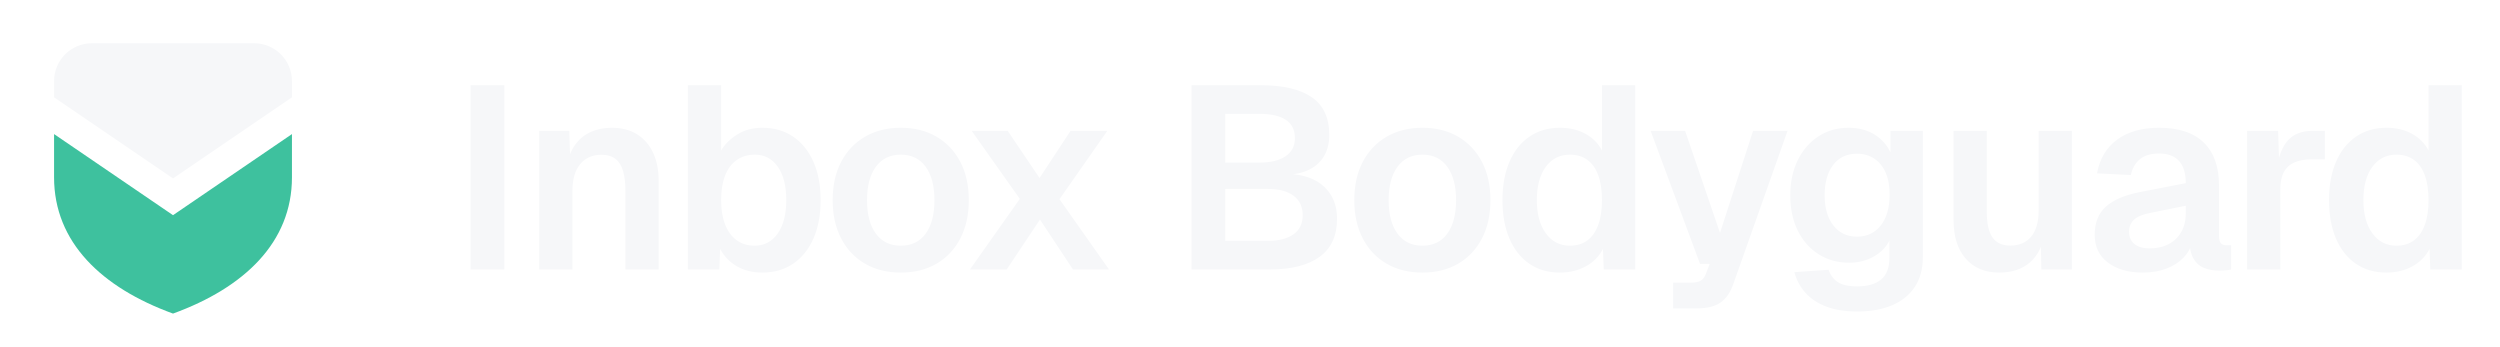
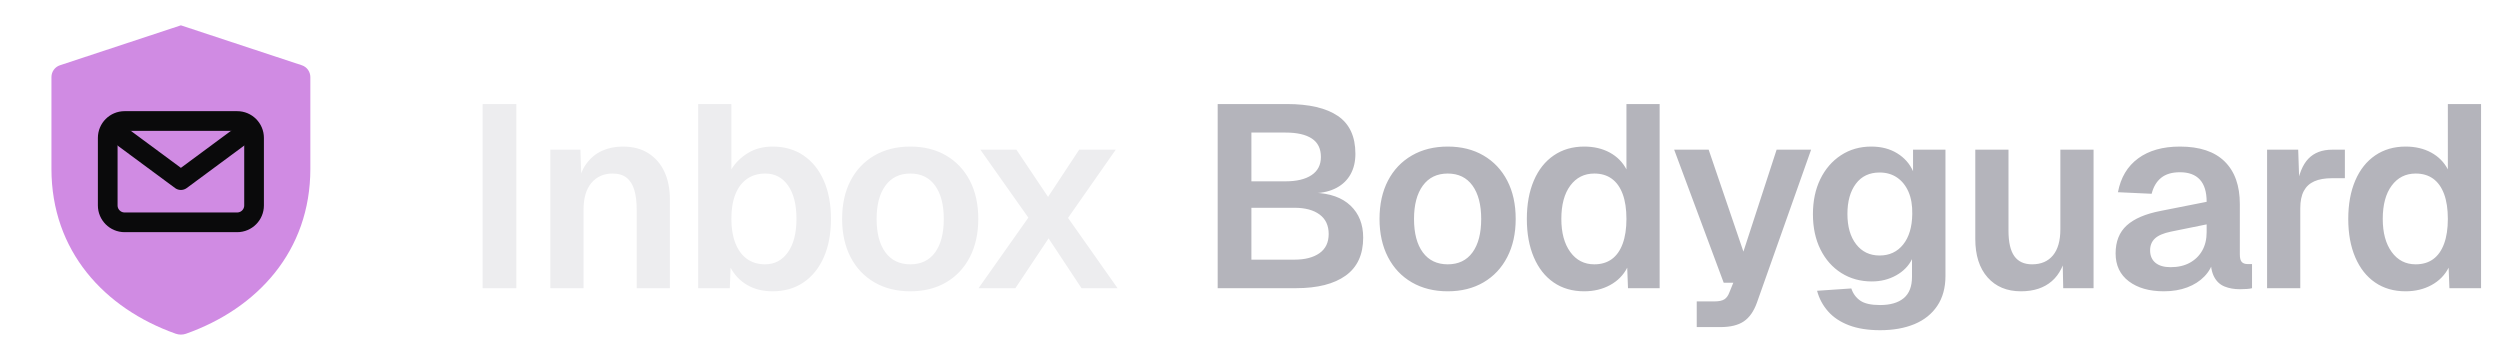
- <svg xmlns="http://www.w3.org/2000/svg" width="289" height="40" viewBox="0 0 289 40" role="img" aria-label="Inbox Bodyguard">
-   <g transform="translate(0 0) scale(1.25)">
-     <path d="M5 9L16 16.5L27 9V7.5C27 5.567 25.433 4 23.5 4H8.5C6.567 4 5 5.567 5 7.5Z" fill="#F6F7F9" />
-     <path d="M5 12.4L16 19.9L27 12.4V16.4C27 22.4 22.6 26.6 16 29C9.4 26.6 5 22.4 5 16.4Z" fill="#3EC19E" />
+ <svg xmlns="http://www.w3.org/2000/svg" viewBox="0 0 346.78 50.00" width="347" height="50" role="img" aria-label="Inbox Bodyguard">
+   <g transform="scale(0.7812)">
+     <path d="M32 4.5L53.5 11.6C54.4 11.9 55 12.75 55 13.7V30C55 44.6 45.6 54.8 32.9 59.3C32.3 59.5 31.7 59.5 31.1 59.3C18.4 54.8 9 44.6 9 30V13.7C9 12.75 9.6 11.9 10.5 11.6Z" fill="#D08BE3" />
+     <rect x="19" y="21.5" width="26" height="18" rx="3" fill="none" stroke="#0A0A0B" stroke-width="3.5" />
+     <path d="M20.5 23.5L32 32L43.5 23.5" fill="none" stroke="#0A0A0B" stroke-width="3.5" stroke-linecap="round" stroke-linejoin="round" />
  </g>
-   <path transform="translate(52 31.15)" d="M2.4 0.0V-21.3H6.3V0.0Z M10.332 0.0V-16.02H13.806L13.956 -11.526L13.488 -11.712Q13.74 -13.386 14.484 -14.409Q15.228 -15.432 16.317 -15.906Q17.406 -16.38 18.696 -16.38Q20.466 -16.38 21.675 -15.606Q22.884 -14.832 23.511 -13.467Q24.138 -12.102 24.138 -10.302V0.0H20.298V-9.066Q20.298 -10.416 20.037 -11.349Q19.776 -12.282 19.164 -12.771Q18.552 -13.26 17.52 -13.26Q15.978 -13.26 15.075 -12.183Q14.172 -11.106 14.172 -9.066V0.0Z M36.12 0.36Q34.446 0.36 33.192 -0.363Q31.938 -1.086 31.248 -2.376L31.158 0.0H27.522V-21.3H31.362V-13.752Q31.998 -14.838 33.234 -15.609Q34.47 -16.38 36.12 -16.38Q38.184 -16.38 39.696 -15.348Q41.208 -14.316 42.036 -12.438Q42.864 -10.56 42.864 -8.01Q42.864 -5.46 42.036 -3.582Q41.208 -1.704 39.696 -0.672Q38.184 0.36 36.12 0.36ZM35.238 -2.748Q36.9 -2.748 37.896 -4.146Q38.892 -5.544 38.892 -8.01Q38.892 -10.494 37.908 -11.883Q36.924 -13.272 35.274 -13.272Q34.044 -13.272 33.162 -12.651Q32.28 -12.03 31.821 -10.854Q31.362 -9.678 31.362 -8.01Q31.362 -6.39 31.821 -5.205Q32.28 -4.02 33.153 -3.384Q34.026 -2.748 35.238 -2.748Z M52.134 0.36Q49.764 0.36 47.988 -0.672Q46.212 -1.704 45.234 -3.591Q44.256 -5.478 44.256 -8.01Q44.256 -10.56 45.234 -12.432Q46.212 -14.304 47.988 -15.342Q49.764 -16.38 52.134 -16.38Q54.504 -16.38 56.271 -15.342Q58.038 -14.304 59.016 -12.432Q59.994 -10.56 59.994 -8.01Q59.994 -5.478 59.016 -3.591Q58.038 -1.704 56.271 -0.672Q54.504 0.36 52.134 0.36ZM52.134 -2.748Q53.988 -2.748 55.005 -4.137Q56.022 -5.526 56.022 -8.01Q56.022 -10.482 55.005 -11.877Q53.988 -13.272 52.134 -13.272Q50.28 -13.272 49.254 -11.877Q48.228 -10.482 48.228 -8.01Q48.228 -5.526 49.254 -4.137Q50.28 -2.748 52.134 -2.748Z M60.126 0.0 65.892 -8.16 60.33 -16.02H64.494L68.172 -10.572L71.754 -16.02H76.002L70.476 -8.124L76.2 0.0H72.036L68.22 -5.772L64.374 0.0Z M85.74 0.0V-21.3H93.708Q97.608 -21.3 99.636 -19.914Q101.664 -18.528 101.664 -15.534Q101.664 -14.19 101.106 -13.188Q100.548 -12.186 99.486 -11.613Q98.424 -11.04 96.93 -10.968L96.912 -11.052Q99.618 -10.944 101.091 -9.549Q102.564 -8.154 102.564 -5.862Q102.564 -2.916 100.542 -1.458Q98.52 0.0 94.788 0.0ZM89.64 -3.312H94.632Q96.462 -3.312 97.527 -4.062Q98.592 -4.812 98.592 -6.276Q98.592 -7.74 97.533 -8.523Q96.474 -9.306 94.632 -9.306H89.64ZM89.64 -12.354H93.612Q95.52 -12.354 96.606 -13.083Q97.692 -13.812 97.692 -15.174Q97.692 -16.614 96.639 -17.301Q95.586 -17.988 93.612 -17.988H89.64Z M112.434 0.36Q110.064 0.36 108.288 -0.672Q106.512 -1.704 105.534 -3.591Q104.556 -5.478 104.556 -8.01Q104.556 -10.56 105.534 -12.432Q106.512 -14.304 108.288 -15.342Q110.064 -16.38 112.434 -16.38Q114.804 -16.38 116.571 -15.342Q118.338 -14.304 119.316 -12.432Q120.294 -10.56 120.294 -8.01Q120.294 -5.478 119.316 -3.591Q118.338 -1.704 116.571 -0.672Q114.804 0.36 112.434 0.36ZM112.434 -2.748Q114.288 -2.748 115.305 -4.137Q116.322 -5.526 116.322 -8.01Q116.322 -10.482 115.305 -11.877Q114.288 -13.272 112.434 -13.272Q110.58 -13.272 109.554 -11.877Q108.528 -10.482 108.528 -8.01Q108.528 -5.526 109.554 -4.137Q110.58 -2.748 112.434 -2.748Z M128.322 0.36Q126.276 0.36 124.785 -0.666Q123.294 -1.692 122.49 -3.57Q121.686 -5.448 121.686 -8.01Q121.686 -10.572 122.496 -12.45Q123.306 -14.328 124.803 -15.354Q126.3 -16.38 128.322 -16.38Q129.996 -16.38 131.268 -15.687Q132.54 -14.994 133.188 -13.752V-21.3H137.028V0.0H133.392L133.302 -2.376Q132.642 -1.086 131.322 -0.363Q130.002 0.36 128.322 0.36ZM129.48 -2.748Q130.674 -2.748 131.499 -3.36Q132.324 -3.972 132.756 -5.151Q133.188 -6.33 133.188 -8.01Q133.188 -9.726 132.756 -10.896Q132.324 -12.066 131.499 -12.669Q130.674 -13.272 129.48 -13.272Q127.728 -13.272 126.693 -11.865Q125.658 -10.458 125.658 -8.01Q125.658 -5.604 126.699 -4.176Q127.74 -2.748 129.48 -2.748Z M141.414 4.5V1.524H143.448Q144.24 1.524 144.621 1.287Q145.002 1.05 145.212 0.48L145.638 -0.636H144.528L138.816 -16.02H142.8L146.832 -4.224L150.654 -16.02H154.638L148.368 1.686Q147.846 3.18 146.868 3.84Q145.89 4.5 144.144 4.5Z M162.714 4.86Q160.608 4.86 159.114 4.29Q157.62 3.72 156.702 2.688Q155.784 1.656 155.43 0.312L159.39 0.036Q159.678 0.93 160.425 1.443Q161.172 1.956 162.714 1.956Q164.502 1.956 165.459 1.158Q166.416 0.36 166.416 -1.332V-3.348Q165.846 -2.184 164.586 -1.482Q163.326 -0.78 161.766 -0.78Q159.78 -0.78 158.235 -1.758Q156.69 -2.736 155.823 -4.488Q154.956 -6.24 154.956 -8.562Q154.956 -10.866 155.814 -12.621Q156.672 -14.376 158.199 -15.378Q159.726 -16.38 161.694 -16.38Q163.434 -16.38 164.691 -15.6Q165.948 -14.82 166.536 -13.524V-16.02H170.28V-1.416Q170.28 0.636 169.338 2.037Q168.396 3.438 166.698 4.149Q165 4.86 162.714 4.86ZM162.666 -3.792Q164.382 -3.792 165.402 -5.067Q166.422 -6.342 166.44 -8.586Q166.458 -10.08 165.999 -11.151Q165.54 -12.222 164.685 -12.801Q163.83 -13.38 162.666 -13.38Q160.89 -13.38 159.909 -12.081Q158.928 -10.782 158.928 -8.586Q158.928 -6.378 159.939 -5.085Q160.95 -3.792 162.666 -3.792Z M179.1 0.36Q176.658 0.36 175.245 -1.245Q173.832 -2.85 173.832 -5.706V-16.02H177.672V-6.648Q177.672 -4.638 178.335 -3.699Q178.998 -2.76 180.384 -2.76Q181.938 -2.76 182.802 -3.795Q183.666 -4.83 183.666 -6.804V-16.02H187.506V0.0H183.978L183.894 -4.398L184.392 -4.248Q184.008 -1.986 182.658 -0.813Q181.308 0.36 179.1 0.36Z M195.708 0.36Q193.212 0.36 191.679 -0.792Q190.146 -1.944 190.146 -4.008Q190.146 -6.096 191.436 -7.26Q192.726 -8.424 195.348 -8.94L200.676 -9.978Q200.676 -11.688 199.893 -12.546Q199.11 -13.404 197.592 -13.404Q196.194 -13.404 195.396 -12.765Q194.598 -12.126 194.322 -10.914L190.416 -11.112Q190.878 -13.638 192.741 -15.009Q194.604 -16.38 197.592 -16.38Q201.012 -16.38 202.764 -14.661Q204.516 -12.942 204.516 -9.732V-3.894Q204.516 -3.258 204.735 -3.027Q204.954 -2.796 205.404 -2.796H205.914V0.0Q205.734 0.054 205.332 0.093Q204.93 0.132 204.522 0.132Q203.526 0.132 202.749 -0.195Q201.972 -0.522 201.54 -1.305Q201.108 -2.088 201.108 -3.468L201.456 -3.24Q201.198 -2.184 200.412 -1.365Q199.626 -0.546 198.42 -0.093Q197.214 0.36 195.708 0.36ZM196.5 -2.436Q197.778 -2.436 198.711 -2.937Q199.644 -3.438 200.16 -4.347Q200.676 -5.256 200.676 -6.468V-7.368L196.524 -6.528Q195.252 -6.276 194.685 -5.745Q194.118 -5.214 194.118 -4.368Q194.118 -3.45 194.739 -2.943Q195.36 -2.436 196.5 -2.436Z M207.762 0.0V-16.02H211.35L211.494 -11.568L211.182 -11.646Q211.542 -13.95 212.541 -14.985Q213.54 -16.02 215.268 -16.02H216.756V-12.732H215.262Q214.026 -12.732 213.219 -12.369Q212.412 -12.006 212.007 -11.241Q211.602 -10.476 211.602 -9.228V0.0Z M223.872 0.36Q221.826 0.36 220.335 -0.666Q218.844 -1.692 218.04 -3.57Q217.236 -5.448 217.236 -8.01Q217.236 -10.572 218.046 -12.45Q218.856 -14.328 220.353 -15.354Q221.85 -16.38 223.872 -16.38Q225.546 -16.38 226.818 -15.687Q228.09 -14.994 228.738 -13.752V-21.3H232.578V0.0H228.942L228.852 -2.376Q228.192 -1.086 226.872 -0.363Q225.552 0.36 223.872 0.36ZM225.03 -2.748Q226.224 -2.748 227.049 -3.36Q227.874 -3.972 228.306 -5.151Q228.738 -6.33 228.738 -8.01Q228.738 -9.726 228.306 -10.896Q227.874 -12.066 227.049 -12.669Q226.224 -13.272 225.03 -13.272Q223.278 -13.272 222.243 -11.865Q221.208 -10.458 221.208 -8.01Q221.208 -5.604 222.249 -4.176Q223.29 -2.748 225.03 -2.748Z" fill="#F6F7F9" />
+   <g transform="translate(64.00 0)">
+     <path d="M2.88 40.0V14.44H7.56V40.0ZM12.276 40.0V20.776H16.452L16.632 26.176L16.092 25.96Q16.38 23.944 17.28 22.72Q18.18 21.496 19.476 20.92Q20.772 20.344 22.32 20.344Q24.444 20.344 25.902 21.28Q27.36 22.216 28.116 23.854Q28.872 25.492 28.872 27.652V40.0H24.264V29.128Q24.264 27.508 23.94 26.392Q23.616 25.276 22.878 24.682Q22.14 24.088 20.916 24.088Q19.08 24.088 17.982 25.384Q16.884 26.68 16.884 29.128V40.0ZM43.128 40.432Q41.112 40.432 39.618 39.568Q38.124 38.704 37.296 37.156L37.188 40.0H32.796V14.44H37.404V23.512Q38.196 22.18 39.672 21.262Q41.148 20.344 43.128 20.344Q45.612 20.344 47.43 21.586Q49.248 22.828 50.238 25.078Q51.228 27.328 51.228 30.388Q51.228 33.448 50.238 35.698Q49.248 37.948 47.43 39.19Q45.612 40.432 43.128 40.432ZM42.084 36.688Q44.064 36.688 45.252 35.014Q46.44 33.34 46.44 30.388Q46.44 27.4 45.27 25.744Q44.1 24.088 42.12 24.088Q40.644 24.088 39.582 24.826Q38.52 25.564 37.962 26.968Q37.404 28.372 37.404 30.388Q37.404 32.332 37.962 33.754Q38.52 35.176 39.564 35.932Q40.608 36.688 42.084 36.688ZM62.244 40.432Q59.4 40.432 57.258 39.19Q55.116 37.948 53.946 35.68Q52.776 33.412 52.776 30.388Q52.776 27.328 53.946 25.078Q55.116 22.828 57.258 21.586Q59.4 20.344 62.244 20.344Q65.088 20.344 67.212 21.586Q69.336 22.828 70.506 25.078Q71.676 27.328 71.676 30.388Q71.676 33.412 70.506 35.68Q69.336 37.948 67.212 39.19Q65.088 40.432 62.244 40.432ZM62.244 36.688Q64.476 36.688 65.682 35.032Q66.888 33.376 66.888 30.388Q66.888 27.436 65.682 25.762Q64.476 24.088 62.244 24.088Q60.012 24.088 58.788 25.762Q57.564 27.436 57.564 30.388Q57.564 33.376 58.788 35.032Q60.012 36.688 62.244 36.688ZM71.712 40.0 78.624 30.208 71.964 20.776H76.968L81.36 27.328L85.68 20.776H90.756L84.132 30.244L91.008 40.0H86.004L81.432 33.088L76.824 40.0Z" fill="#EDEDEF" />
+     <path d="M104.904 40.0V14.44H114.48Q119.16 14.44 121.59 16.096Q124.02 17.752 124.02 21.352Q124.02 22.972 123.354 24.178Q122.688 25.384 121.41 26.068Q120.132 26.752 118.332 26.824L118.296 26.752Q121.572 26.86 123.336 28.534Q125.1 30.208 125.1 32.98Q125.1 36.508 122.67 38.254Q120.24 40.0 115.776 40.0ZM109.584 36.04H115.56Q117.756 36.04 119.034 35.14Q120.312 34.24 120.312 32.476Q120.312 30.712 119.052 29.776Q117.792 28.84 115.56 28.84H109.584ZM109.584 25.168H114.336Q116.64 25.168 117.936 24.304Q119.232 23.44 119.232 21.784Q119.232 20.056 117.972 19.228Q116.712 18.4 114.336 18.4H109.584ZM136.836 40.432Q133.992 40.432 131.85 39.19Q129.708 37.948 128.538 35.68Q127.368 33.412 127.368 30.388Q127.368 27.328 128.538 25.078Q129.708 22.828 131.85 21.586Q133.992 20.344 136.836 20.344Q139.68 20.344 141.804 21.586Q143.928 22.828 145.098 25.078Q146.268 27.328 146.268 30.388Q146.268 33.412 145.098 35.68Q143.928 37.948 141.804 39.19Q139.68 40.432 136.836 40.432ZM136.836 36.688Q139.068 36.688 140.274 35.032Q141.48 33.376 141.48 30.388Q141.48 27.436 140.274 25.762Q139.068 24.088 136.836 24.088Q134.604 24.088 133.38 25.762Q132.156 27.436 132.156 30.388Q132.156 33.376 133.38 35.032Q134.604 36.688 136.836 36.688ZM155.772 40.432Q153.324 40.432 151.542 39.208Q149.76 37.984 148.788 35.716Q147.816 33.448 147.816 30.388Q147.816 27.328 148.788 25.06Q149.76 22.792 151.56 21.568Q153.36 20.344 155.772 20.344Q157.788 20.344 159.318 21.172Q160.848 22.0 161.64 23.512V14.44H166.248V40.0H161.856L161.748 37.156Q160.956 38.704 159.372 39.568Q157.788 40.432 155.772 40.432ZM157.176 36.688Q158.616 36.688 159.606 35.968Q160.596 35.248 161.118 33.826Q161.64 32.404 161.64 30.388Q161.64 28.336 161.118 26.932Q160.596 25.528 159.606 24.808Q158.616 24.088 157.176 24.088Q155.088 24.088 153.846 25.762Q152.604 27.436 152.604 30.388Q152.604 33.268 153.846 34.978Q155.088 36.688 157.176 36.688ZM171.396 45.4V41.836H173.844Q174.78 41.836 175.23 41.548Q175.68 41.26 175.932 40.576L176.472 39.244H175.14L168.264 20.776H173.052L177.876 34.924L182.484 20.776H187.272L179.748 42.016Q179.1 43.816 177.93 44.608Q176.76 45.4 174.672 45.4ZM196.848 45.832Q194.328 45.832 192.528 45.148Q190.728 44.464 189.63 43.222Q188.532 41.98 188.1 40.36L192.852 40.036Q193.212 41.116 194.094 41.728Q194.976 42.34 196.848 42.34Q198.972 42.34 200.124 41.386Q201.276 40.432 201.276 38.416V35.968Q200.592 37.372 199.08 38.218Q197.568 39.064 195.696 39.064Q193.32 39.064 191.466 37.894Q189.612 36.724 188.568 34.618Q187.524 32.512 187.524 29.74Q187.524 26.968 188.55 24.862Q189.576 22.756 191.412 21.55Q193.248 20.344 195.624 20.344Q197.712 20.344 199.224 21.28Q200.736 22.216 201.42 23.764V20.776H205.92V38.308Q205.92 40.756 204.786 42.448Q203.652 44.14 201.618 44.986Q199.584 45.832 196.848 45.832ZM196.776 35.464Q198.828 35.464 200.052 33.934Q201.276 32.404 201.312 29.704Q201.348 27.904 200.79 26.626Q200.232 25.348 199.206 24.646Q198.18 23.944 196.776 23.944Q194.652 23.944 193.482 25.51Q192.312 27.076 192.312 29.704Q192.312 32.332 193.518 33.898Q194.724 35.464 196.776 35.464ZM216.396 40.432Q213.48 40.432 211.77 38.506Q210.06 36.58 210.06 33.16V20.776H214.668V32.008Q214.668 34.42 215.478 35.554Q216.288 36.688 217.944 36.688Q219.816 36.688 220.842 35.446Q221.868 34.204 221.868 31.828V20.776H226.476V40.0H222.264L222.156 34.708L222.732 34.888Q222.3 37.624 220.68 39.028Q219.06 40.432 216.396 40.432ZM236.232 40.432Q233.208 40.432 231.372 39.046Q229.536 37.66 229.536 35.176Q229.536 32.692 231.084 31.288Q232.632 29.884 235.8 29.272L242.172 28.012Q242.172 25.96 241.236 24.934Q240.3 23.908 238.464 23.908Q236.808 23.908 235.854 24.682Q234.9 25.456 234.54 26.896L229.86 26.68Q230.436 23.62 232.668 21.982Q234.9 20.344 238.464 20.344Q242.568 20.344 244.674 22.414Q246.78 24.484 246.78 28.336V35.32Q246.78 36.076 247.05 36.364Q247.32 36.652 247.86 36.652H248.472V40.0Q248.256 40.072 247.77 40.108Q247.284 40.144 246.78 40.144Q245.592 40.144 244.656 39.766Q243.72 39.388 243.216 38.434Q242.712 37.48 242.712 35.824L243.108 36.112Q242.82 37.372 241.866 38.362Q240.912 39.352 239.472 39.892Q238.032 40.432 236.232 40.432ZM237.168 37.084Q238.716 37.084 239.832 36.472Q240.948 35.86 241.56 34.78Q242.172 33.7 242.172 32.224V31.144L237.204 32.152Q235.656 32.476 234.99 33.106Q234.324 33.736 234.324 34.744Q234.324 35.86 235.062 36.472Q235.8 37.084 237.168 37.084ZM250.56 40.0V20.776H254.88L255.06 26.104L254.664 26.032Q255.096 23.26 256.302 22.018Q257.508 20.776 259.596 20.776H261.36V24.736H259.56Q258.084 24.736 257.112 25.168Q256.14 25.6 255.654 26.518Q255.168 27.436 255.168 28.912V40.0ZM269.784 40.432Q267.336 40.432 265.554 39.208Q263.772 37.984 262.8 35.716Q261.828 33.448 261.828 30.388Q261.828 27.328 262.8 25.06Q263.772 22.792 265.572 21.568Q267.372 20.344 269.784 20.344Q271.8 20.344 273.33 21.172Q274.86 22.0 275.652 23.512V14.44H280.26V40.0H275.868L275.76 37.156Q274.968 38.704 273.384 39.568Q271.8 40.432 269.784 40.432ZM271.188 36.688Q272.628 36.688 273.618 35.968Q274.608 35.248 275.13 33.826Q275.652 32.404 275.652 30.388Q275.652 28.336 275.13 26.932Q274.608 25.528 273.618 24.808Q272.628 24.088 271.188 24.088Q269.1 24.088 267.858 25.762Q266.616 27.436 266.616 30.388Q266.616 33.268 267.858 34.978Q269.1 36.688 271.188 36.688Z" fill="#B4B4BB" />
+   </g>
</svg>
